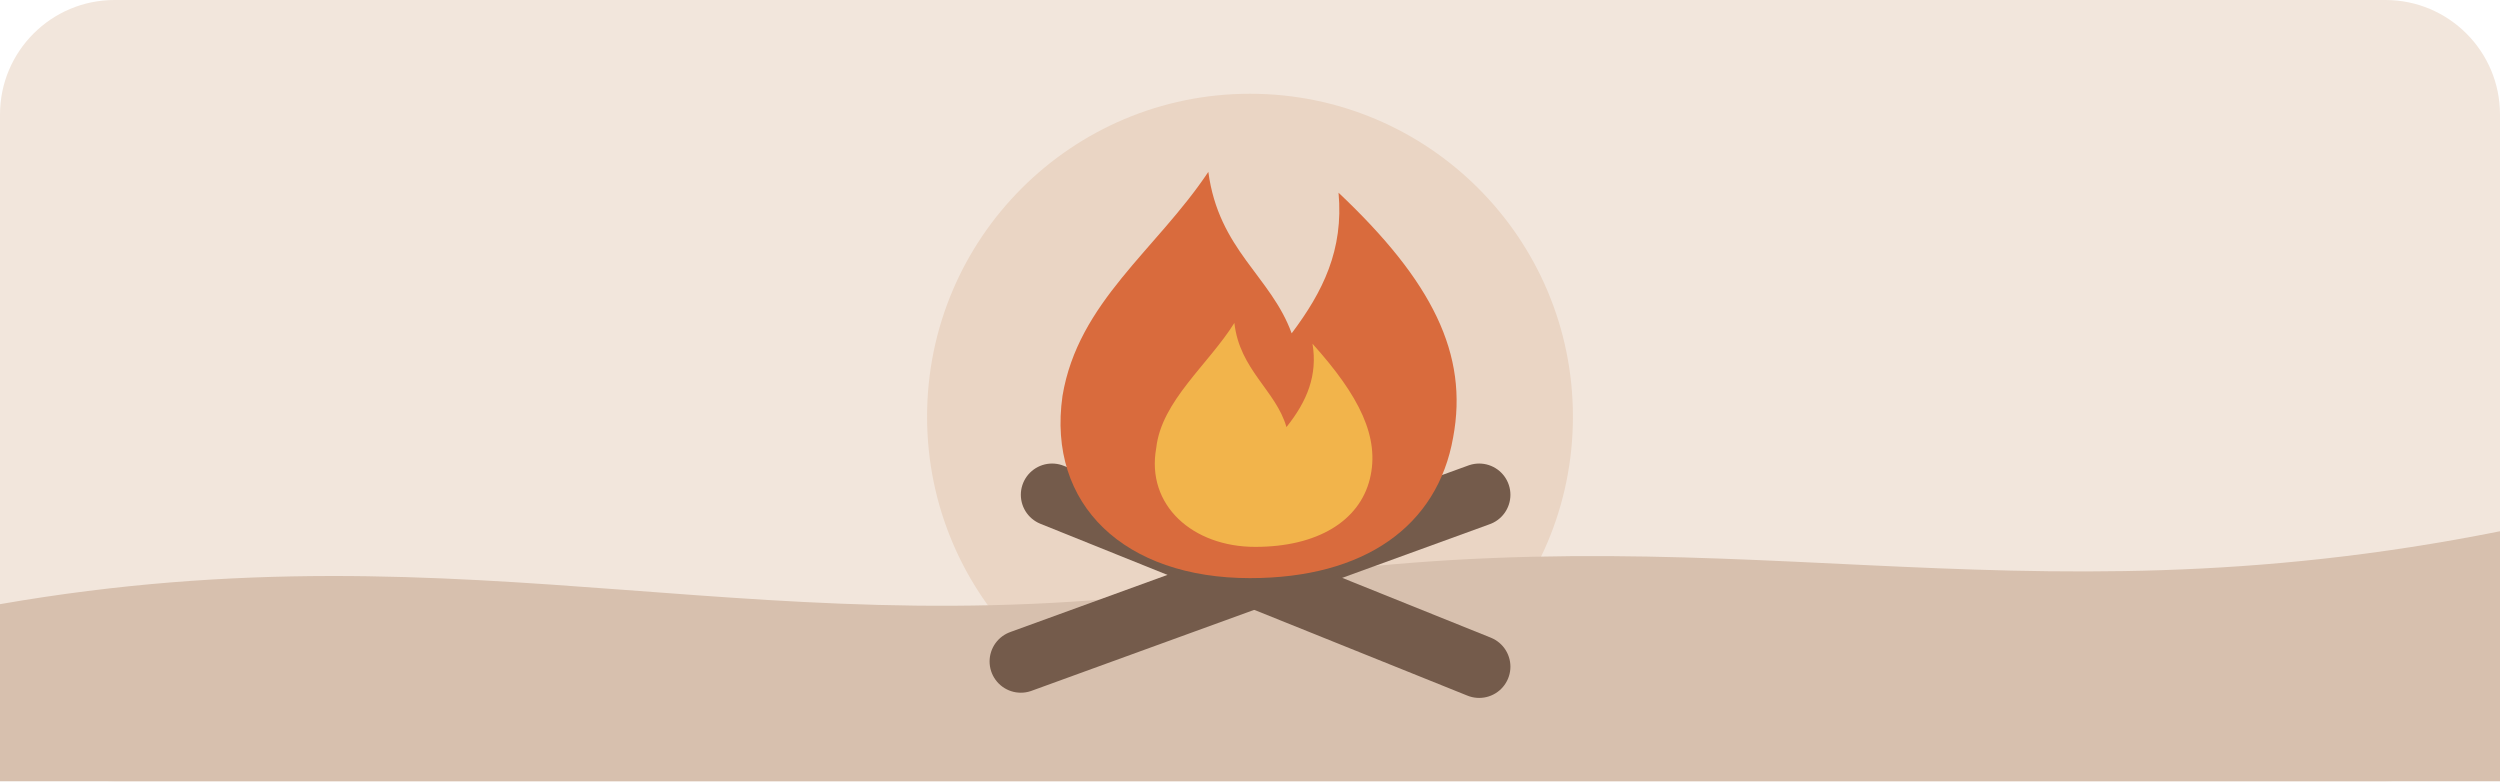
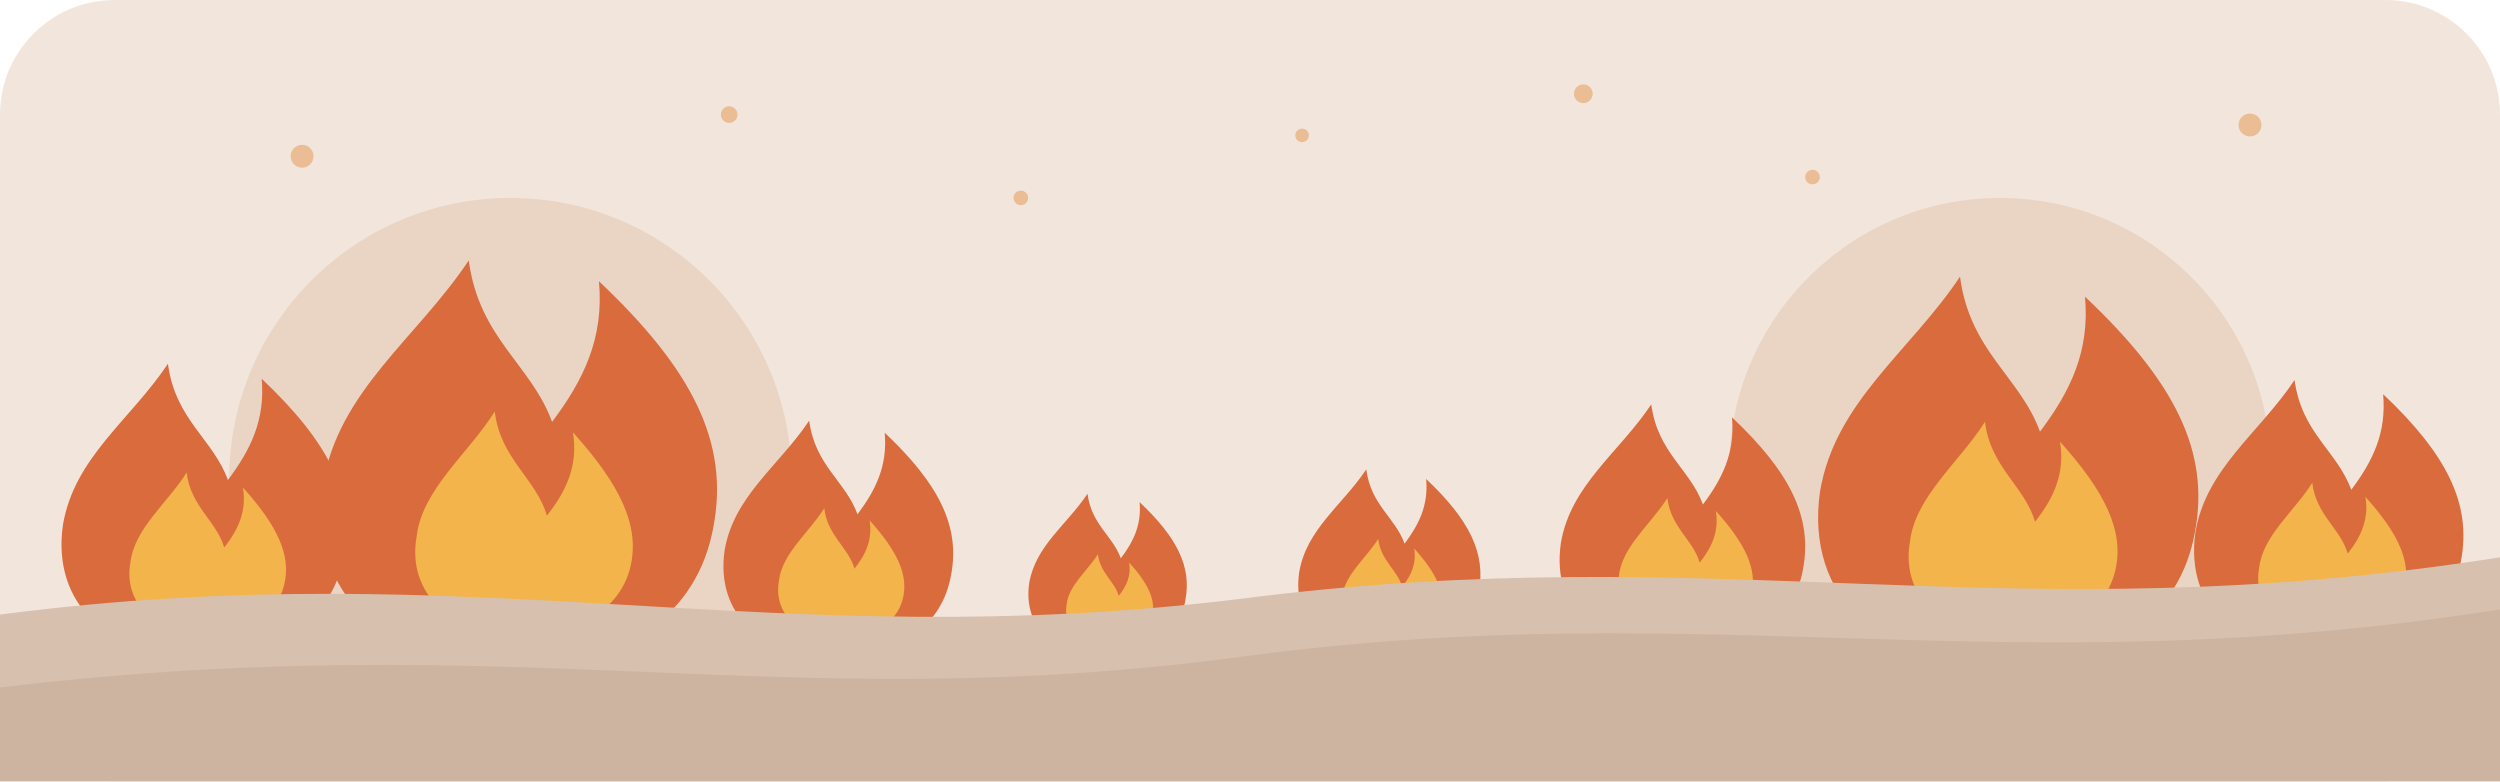
- <svg xmlns="http://www.w3.org/2000/svg" viewBox="0 0 480 150" role="img" aria-label="Campfire artwork">
+ <svg xmlns="http://www.w3.org/2000/svg" xmlns:xlink="http://www.w3.org/1999/xlink" viewBox="0 0 480 150" role="img" aria-label="Fireplace artwork">
+   <defs>
+     <g id="flame">
+       <path d="M0 0c-24 0-39-14-36-35 3-18 18-28 28-43 2 15 12 20 16 31 6-8 10-16 9-27 18 17 25 31 22 47-3 17-17 27-39 27z" fill="#D96B3D" />
+       <path d="M1-6c-12 0-21-8-19-19 1-9 10-16 15-24 1 9 8 13 10 20 4-5 6-10 5-16 9 10 13 18 11 26-2 8-10 13-22 13z" fill="#F2B44B" />
+     </g>
+   </defs>
  <rect width="480" height="150" rx="22" fill="#F2E6DC" />
-   <circle cx="240" cy="80" r="62" fill="#EAD5C4" />
-   <path d="M0 116c92-16 148 10 238-4 93-15 147 9 242-10v48H0z" fill="#D7C0AE" />
-   <g stroke="#745B4B" stroke-linecap="round" stroke-width="12">
-     <path d="m196 127 88-32" />
-     <path d="m202 95 82 33" />
+   <circle cx="98" cy="92" r="54" fill="#EAD5C4" />
+   <circle cx="384" cy="90" r="52" fill="#EAD5C4" />
+   <g fill="#E39A5B" opacity=".55">
+     <circle cx="58" cy="30" r="2.2" />
+     <circle cx="140" cy="22" r="1.6" />
+     <circle cx="196" cy="38" r="1.4" />
+     <circle cx="250" cy="26" r="1.3" />
+     <circle cx="304" cy="18" r="1.8" />
+     <circle cx="348" cy="34" r="1.4" />
+     <circle cx="432" cy="24" r="2.2" />
  </g>
-   <path d="M240 111c-24 0-39-14-36-35 3-18 18-28 28-43 2 15 12 20 16 31 6-8 10-16 9-27 18 17 25 31 22 47-3 17-17 27-39 27z" fill="#D96B3D" />
-   <path d="M241 105c-12 0-21-8-19-19 1-9 10-16 15-24 1 9 8 13 10 20 4-5 6-10 5-16 9 10 13 18 11 26-2 8-10 13-22 13z" fill="#F2B44B" />
+   <use xlink:href="#flame" href="#flame" transform="translate(38 126) scale(.72)" />
+   <use xlink:href="#flame" href="#flame" transform="translate(98 128) scale(1)" />
+   <use xlink:href="#flame" href="#flame" transform="translate(160 126) scale(.58)" />
+   <use xlink:href="#flame" href="#flame" transform="translate(212 126) scale(.4)" />
+   <use xlink:href="#flame" href="#flame" transform="translate(266 126) scale(.46)" />
+   <use xlink:href="#flame" href="#flame" transform="translate(322 126) scale(.62)" />
+   <use xlink:href="#flame" href="#flame" transform="translate(384 128) scale(.96)" />
+   <use xlink:href="#flame" href="#flame" transform="translate(446 126) scale(.68)" />
+   <path d="M0 118c92-12 148 8 238-3 93-12 147 7 242-8v43H0z" fill="#D7C0AE" />
+   <path d="M0 132c100-12 150 6 239-6 90-12 146 6 241-9v33H0z" fill="#C9AF9B" opacity=".7" />
</svg>
